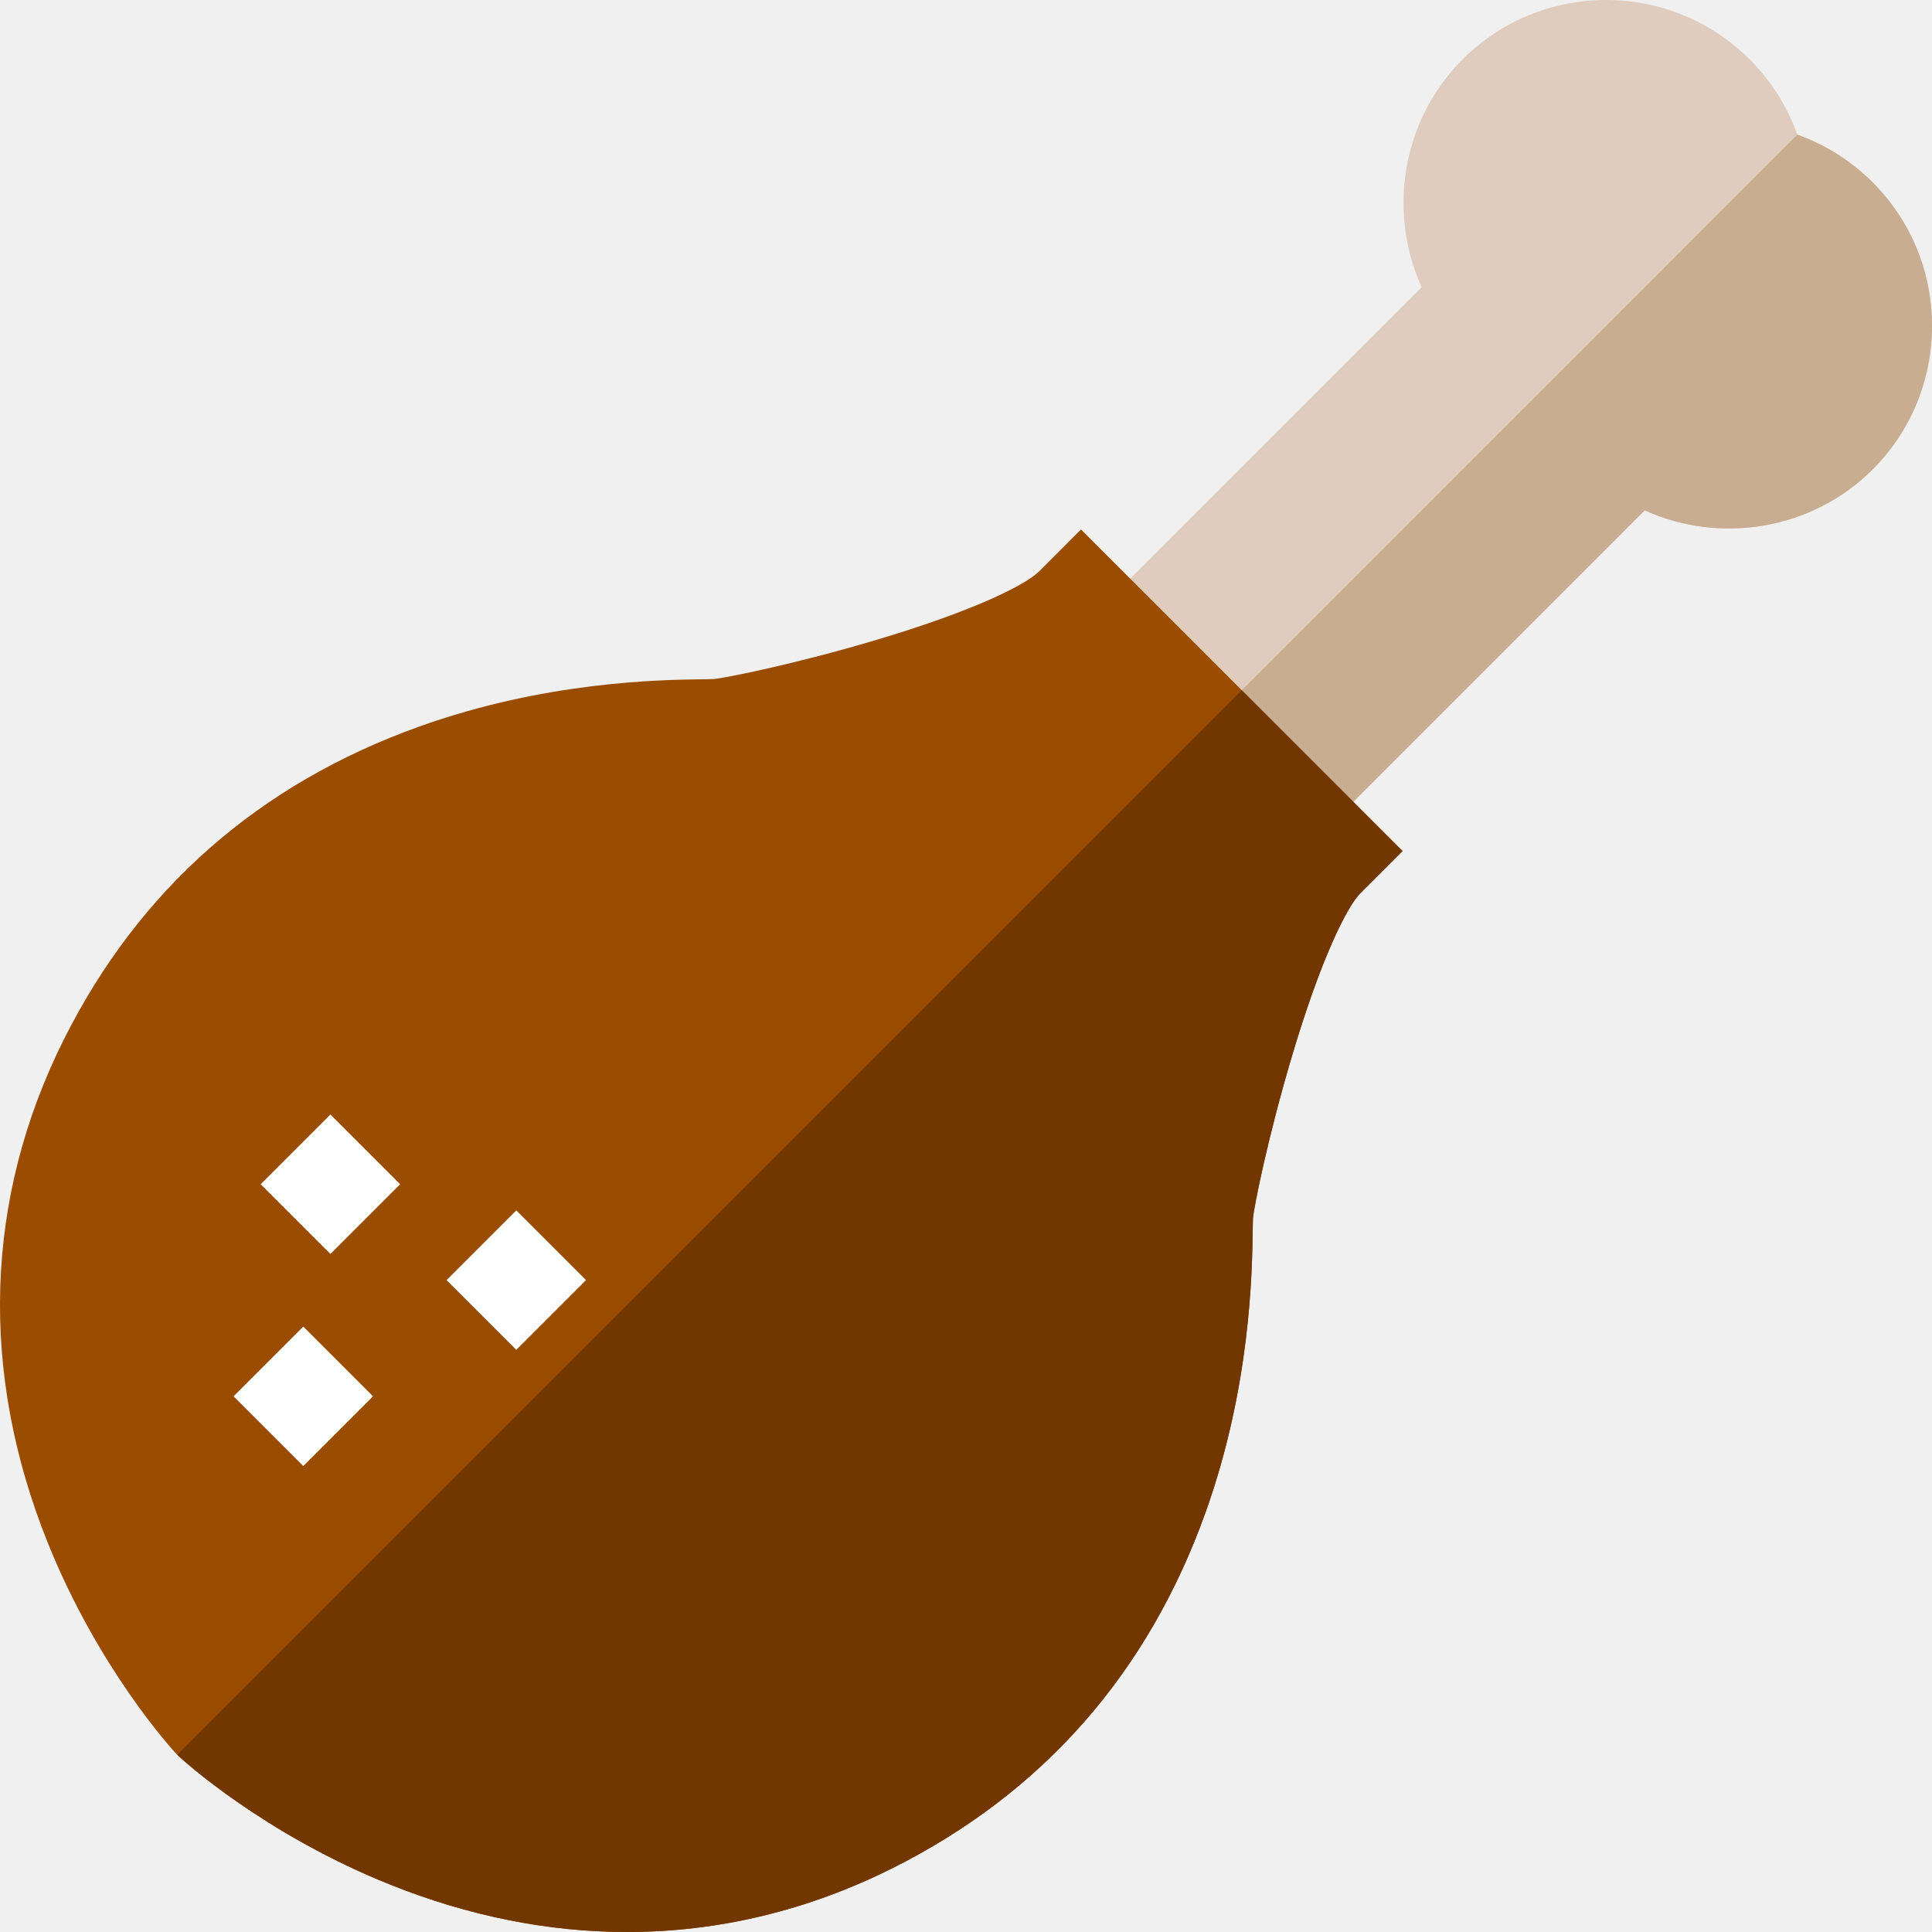
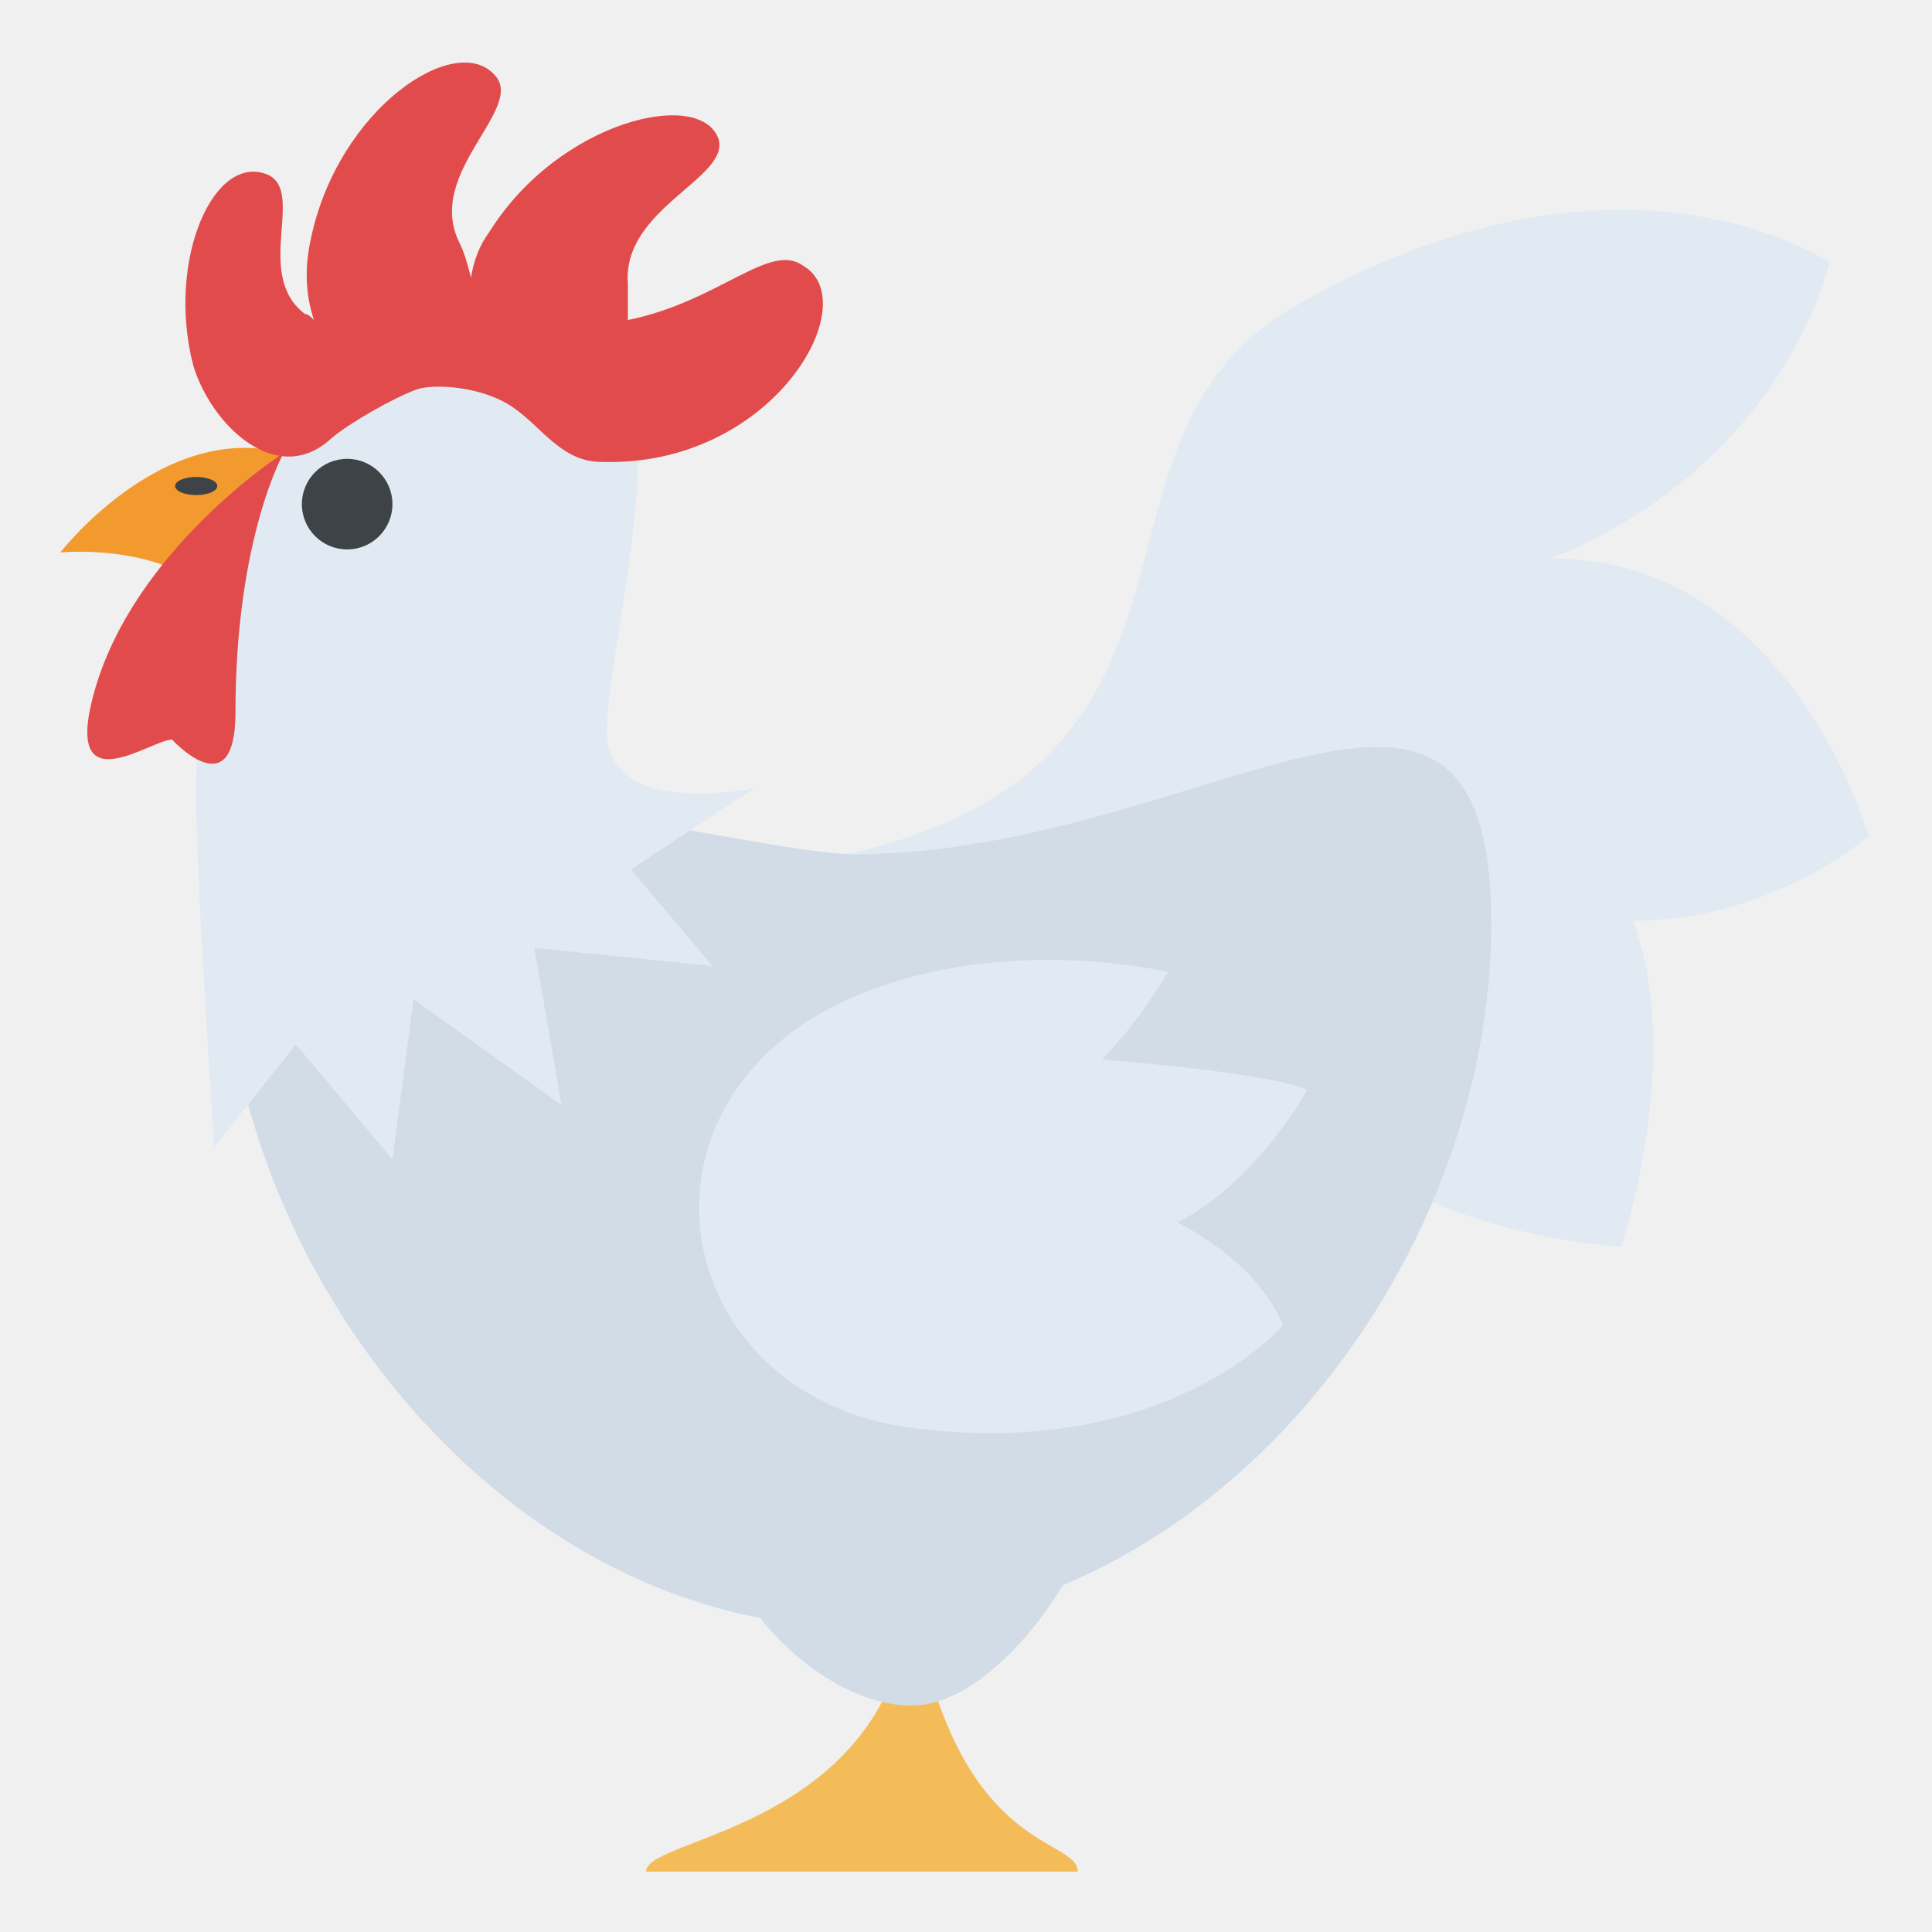
- <svg xmlns="http://www.w3.org/2000/svg" version="1.1" id="Layer_1" viewBox="0 0 512 512" xml:space="preserve">
-   <path style="fill:#DFCCBE;" d="M496.276,124.396c-16.104,16.104-40.464,19.898-60.393,10.858l-99.404,99.404l-59.139-59.139  l99.404-99.404c-9.04-19.929-5.246-44.289,10.858-60.393c20.974-20.963,55.084-20.963,76.058,0  c5.727,5.727,10.001,12.509,12.645,19.971c7.462,2.644,14.244,6.918,19.971,12.645C517.24,69.312,517.24,103.422,496.276,124.396z" />
-   <path style="fill:#C9AD91;" d="M496.276,124.396c-16.104,16.104-40.464,19.898-60.393,10.858l-99.404,99.404l-29.564-29.564  l169.39-169.4c7.462,2.644,14.244,6.918,19.971,12.645C517.24,69.312,517.24,103.422,496.276,124.396z" />
-   <path style="fill:#9A4C00;" d="M371.687,225.524l-11.088,11.077c-3.532,3.532-10.45,17.076-18.319,43.62  c-6.124,20.619-9.949,39.304-10.231,42.732c-0.031,0.366-0.042,1.766-0.063,2.884c-0.157,11.38-0.585,41.603-12.478,74.898  c-15.258,42.7-43.202,74.448-83.07,94.388C213.949,506.367,190.269,512,166.16,512c-20.817,0-41.948-4.201-62.901-12.614  c-33.608-13.491-54.979-33.128-55.868-33.953l-0.408-0.408l-0.418-0.418c-0.826-0.888-20.462-22.259-33.953-55.868  C-5.55,363.511-4.066,317.456,16.876,275.56c19.939-39.868,51.688-67.812,94.388-83.07c33.295-11.893,63.517-12.321,74.898-12.478  c1.118-0.021,2.519-0.031,2.926-0.063c3.386-0.282,22.071-4.107,42.69-10.231c26.544-7.869,40.088-14.787,43.62-18.319  l11.077-11.088l42.606,42.606L371.687,225.524z" />
-   <g>
-     <rect x="67.311" y="356.974" transform="matrix(0.7071 0.7071 -0.7071 0.7071 285.1965 51.5485)" style="fill:#FFFFFF;" width="26.126" height="26.126" />
-     <rect x="123.765" y="326.181" transform="matrix(0.7071 0.7071 -0.7071 0.7071 279.9573 2.6102)" style="fill:#FFFFFF;" width="26.126" height="26.126" />
-     <rect x="74.502" y="300.775" transform="matrix(0.7071 0.7071 -0.7071 0.7071 247.5641 30.0031)" style="fill:#FFFFFF;" width="26.126" height="26.126" />
+ <svg xmlns="http://www.w3.org/2000/svg" width="800px" height="800px" viewBox="0 0 64 64" aria-hidden="true" role="img" class="iconify iconify--emojione" preserveAspectRatio="xMidYMid meet">
+   <path d="M7.6 20.4c1.8 2.9 3.8 3.3 5.2 1.6c2.2-2.6-.2-5.9-2.8-6.8c-4.3-1.7-8 3.1-8 3.1s4.1-.4 5.6 2.1" fill="#f29a2e">
+ 
+ </path>
+   <path d="M42.8 10.2c-7.7 4.5-1.3 15.3-15.2 18.2l14.8 7.3c3 5.2 11.3 5.6 11.3 5.6s2.1-6.2.4-10.8c4.6 0 7.8-2.8 7.8-2.8s-2.6-9.2-10.5-9.2c7.8-3.2 9.2-9.8 9.2-9.8s-6.9-4.8-17.8 1.5" fill="#e1eaf2">
+ 
+ </path>
+   <path d="M35.7 62H21.4c0-1.2 8.4-1.4 8.8-9.4c1.3 8.9 5.5 8.2 5.5 9.4" fill="#f4bc58">
+ 
+ </path>
+   <g fill="#d1dce6">
+     <path d="M49.4 30.6c0 11.5-9.4 23.3-21 23.3s-21-11.8-21-23.3c0-7.7 16.6-2.3 21-2.3c11.6-.1 21-9.3 21 2.3">
+ 
+ </path>
+     <path d="M36.4 49.2c0 2.3-3.3 7.3-6.2 7.3c-2.9 0-6.2-3.4-6.2-5.7c0-2.3 12.4-2.7 12.4-1.6">
+ 
+ </path>
  </g>
-   <path style="fill:#723700;" d="M371.687,225.524l-11.088,11.077c-3.532,3.532-10.45,17.076-18.319,43.62  c-6.124,20.619-9.949,39.304-10.231,42.732c-0.031,0.366-0.042,1.766-0.063,2.884c-0.157,11.38-0.585,41.603-12.478,74.898  c-15.258,42.7-43.202,74.448-83.07,94.388C213.949,506.367,190.269,512,166.16,512c-20.817,0-41.948-4.201-62.901-12.614  c-33.608-13.491-54.979-33.128-55.868-33.953l-0.408-0.408l282.097-282.108L371.687,225.524z" />
+   <path d="M6.5 26.3c0 3 .6 11.7.6 11.7l2.7-3.4l3.2 3.8l.7-5.3l4.9 3.5l-.9-5.2l5.9.6l-2.7-3.2l4.1-2.7s-5 1.1-4.9-2c.1-3.1 2.6-11.9-.5-13.2c-5.7-2.1-13.1 2.7-13.1 15.4" fill="#e1eaf2">
+ 
+ </path>
+   <g fill="#3e4347">
+     <ellipse cx="6.5" cy="16.1" rx=".7" ry=".3">
+ 
+ </ellipse>
+     <circle cx="11.5" cy="16.7" r="1.5">
+ 
+ </circle>
+   </g>
+   <g fill="#e24b4b">
+     <path d="M7.8 23.6c0 3.2-2.1.9-2.1.9c-.7 0-3.6 2.2-2.6-1.5c1.3-4.8 6.3-8 6.3-8s-1.6 2.8-1.6 8.6">
+ 
+ </path>
+     <path d="M20.8 10.6V9.4c-.2-2.5 3.4-3.5 3-4.8c-.6-1.7-5.3-.6-7.6 3.1c-.3.4-.5.9-.6 1.5c-.1-.4-.2-.8-.4-1.2c-1.1-2.3 2.2-4.4 1.2-5.5c-1.3-1.5-5.2 1.1-6.1 5.4c-.2.9-.2 1.8.1 2.7c-.1-.1-.2-.2-.3-.2c-1.7-1.3 0-4-1.2-4.6c-1.8-.8-3.4 2.8-2.5 6.3c.6 2 2.8 4.1 4.6 2.4c.6-.5 2-1.3 2.8-1.6c.6-.2 2.2-.1 3.2.6c.9.6 1.6 1.8 2.9 1.8c5.7.2 8.8-5.3 6.7-6.5c-1.1-.8-2.8 1.2-5.8 1.8">
+ 
+ </path>
+   </g>
+   <path d="M42.5 43.9c-.9-2.2-3.5-3.4-3.5-3.4c2.7-1.4 4.3-4.4 4.3-4.4c-1.4-.6-6.8-1-6.8-1c1.2-1.2 2.2-2.9 2.2-2.9s-6.2-1.5-11.4 1.3c-6.8 3.8-4.8 12.8 2.9 13.8c8.5 1.1 12.3-3.4 12.3-3.4" fill="#e1eaf2">
+ 
+ </path>
</svg>
